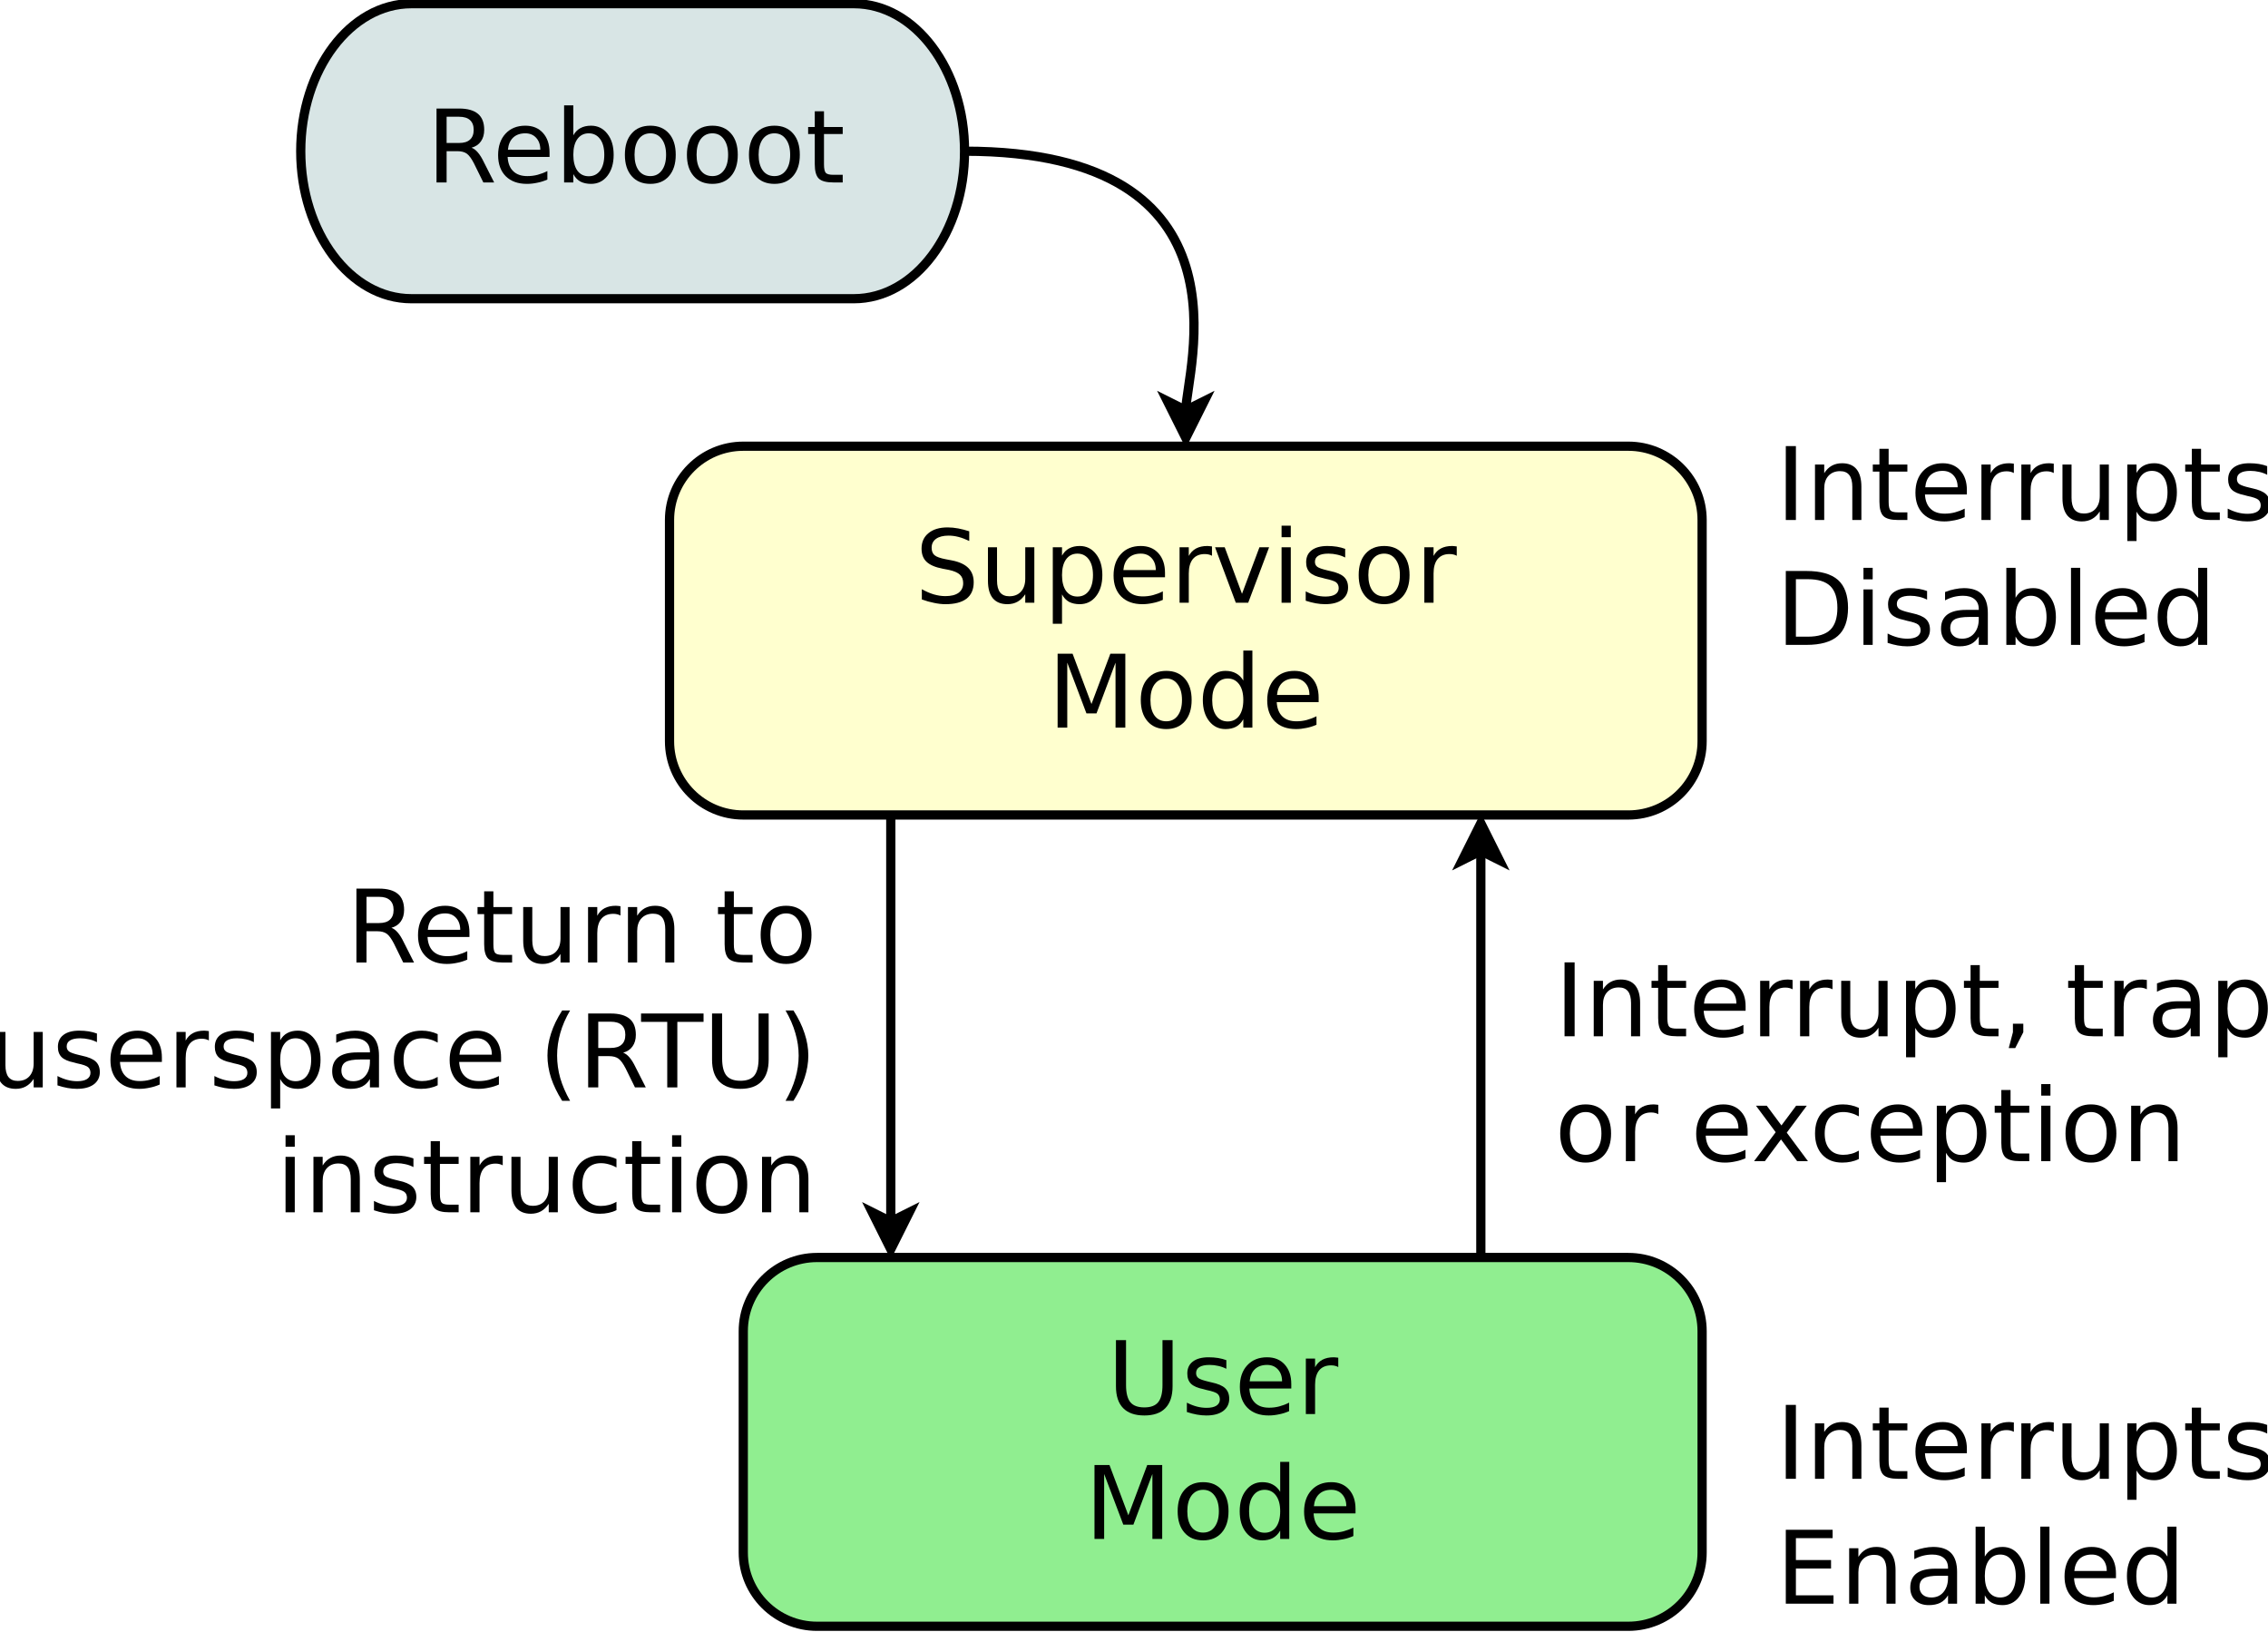
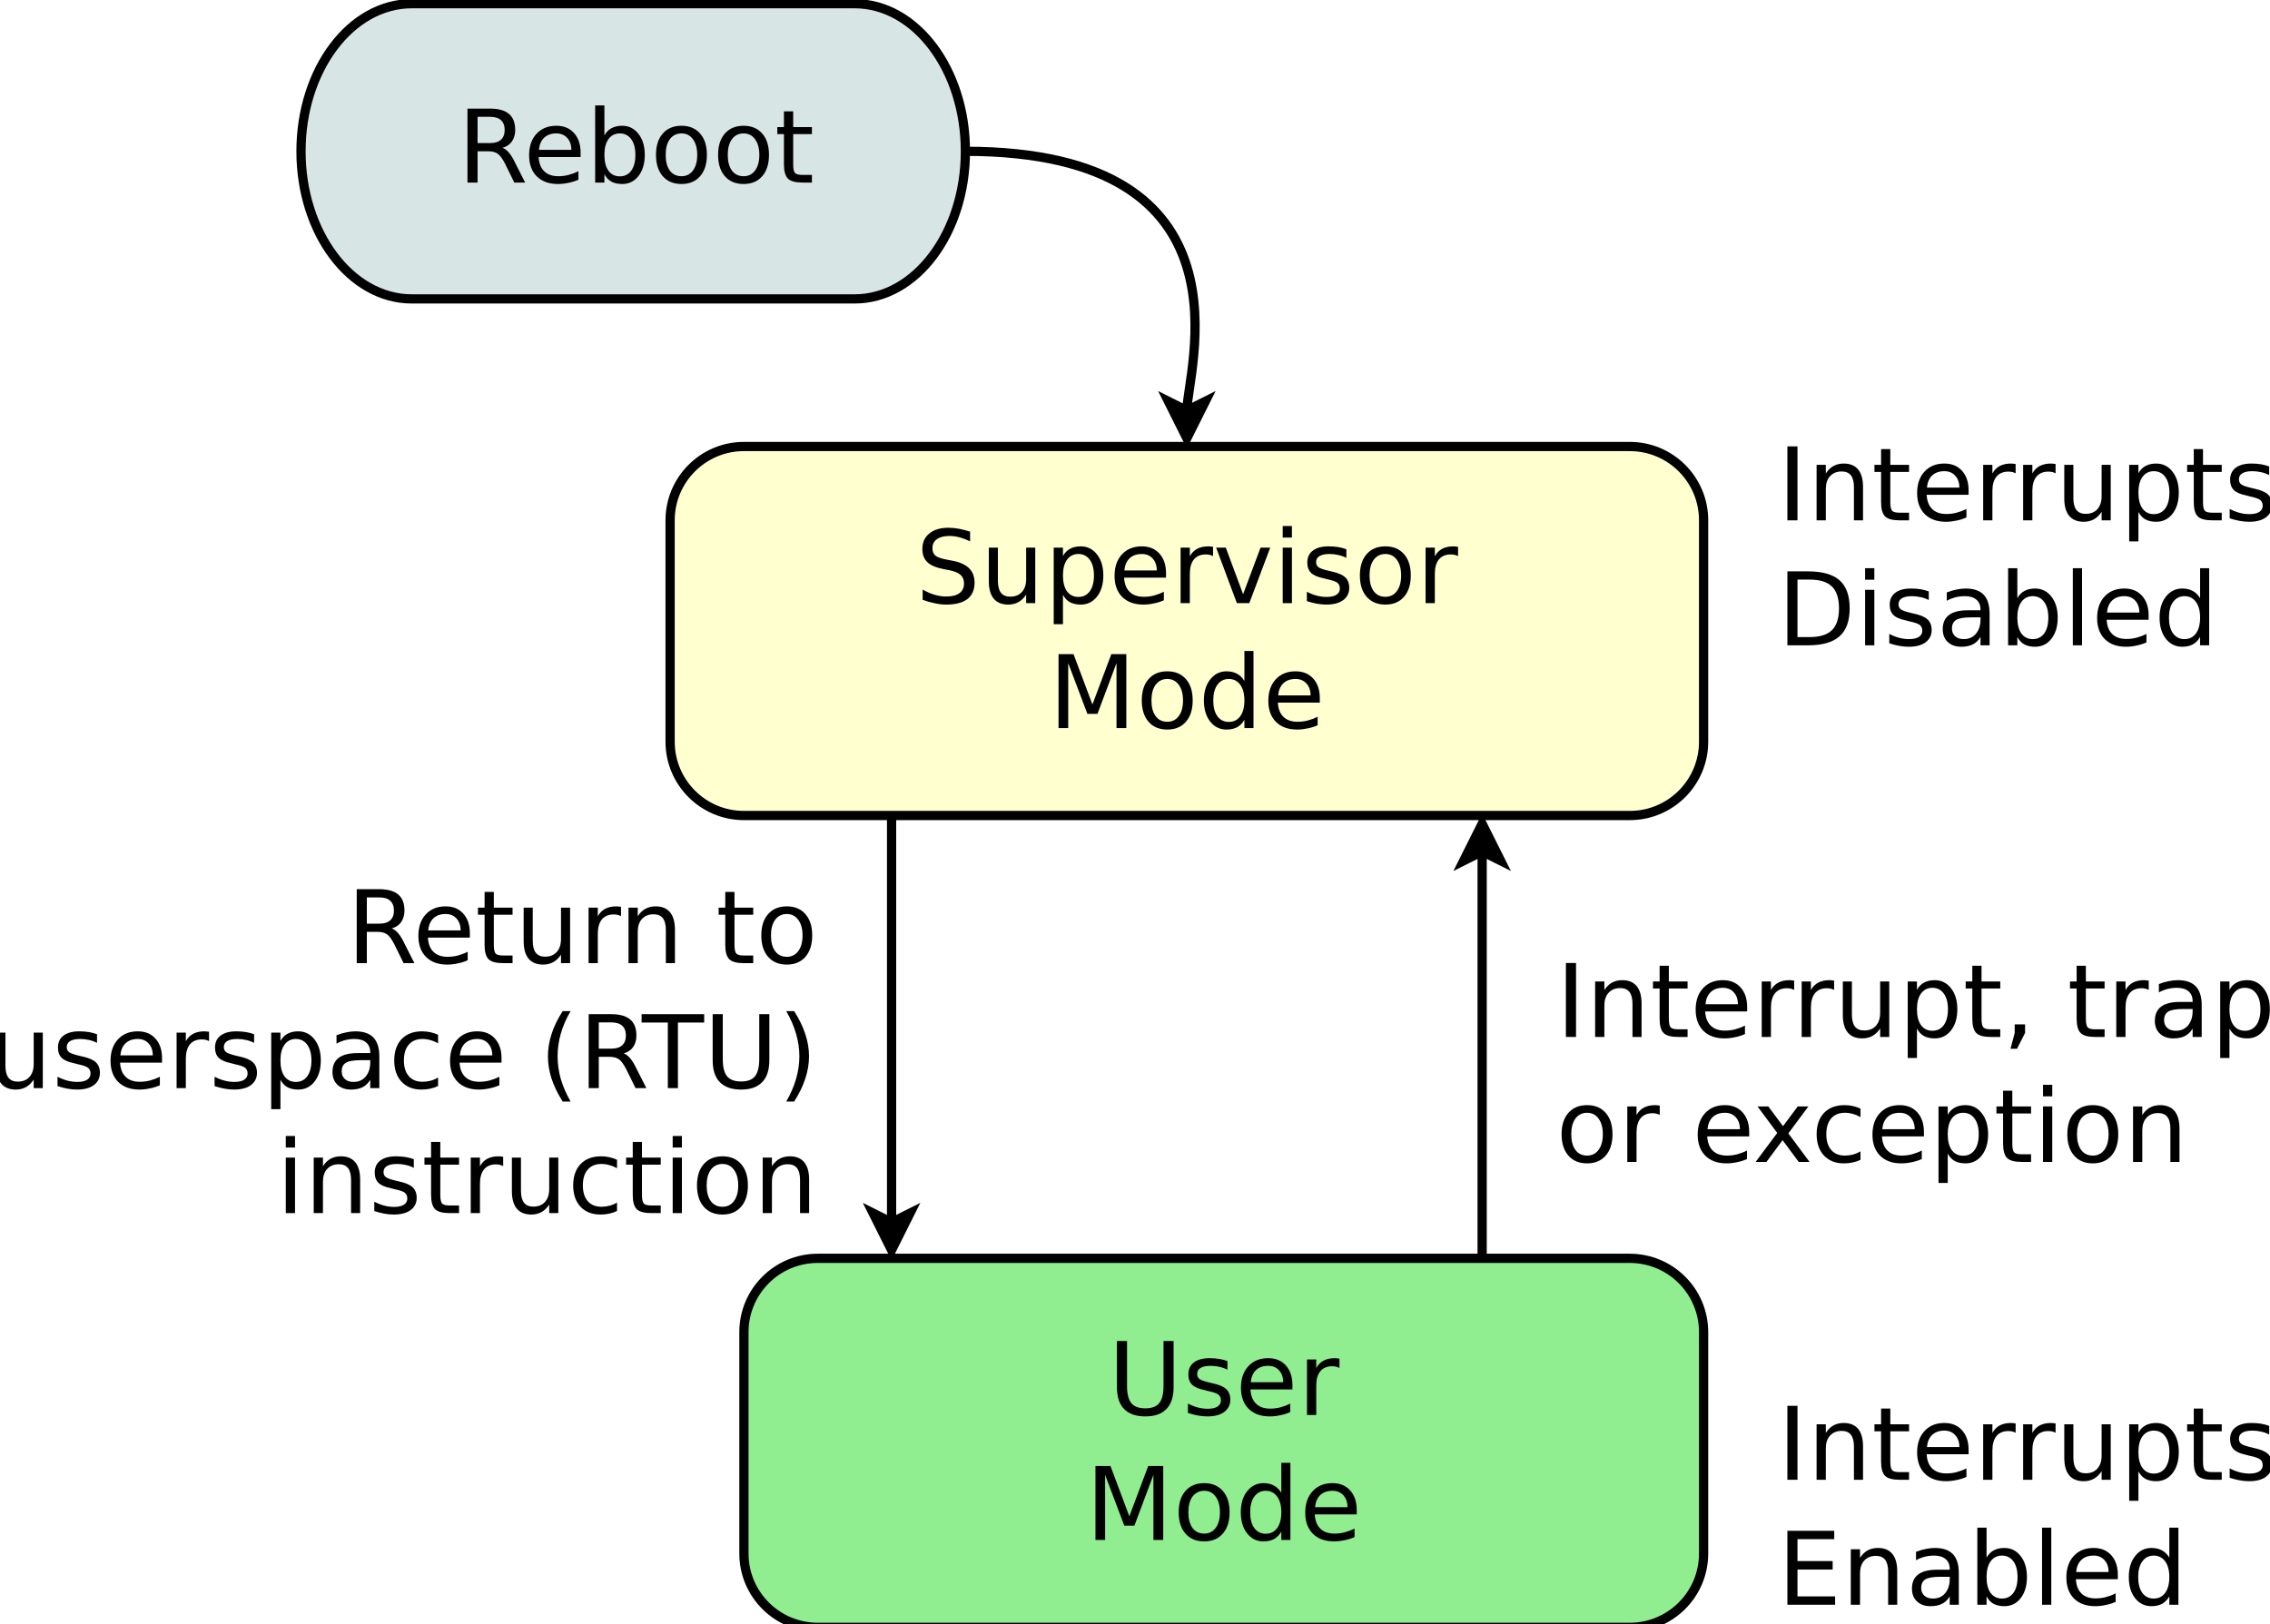
- <svg xmlns="http://www.w3.org/2000/svg" xmlns:xlink="http://www.w3.org/1999/xlink" width="246pt" height="177pt" viewBox="0 0 246 177" version="1.1">
+ <svg xmlns="http://www.w3.org/2000/svg" xmlns:xlink="http://www.w3.org/1999/xlink" width="246pt" height="176pt" viewBox="0 0 246 176" version="1.1">
  <defs>
    <g>
      <symbol overflow="visible" id="glyph0-0">
        <path style="stroke:none;" d="M 0.547 1.938 L 0.547 -7.75 L 6.047 -7.75 L 6.047 1.938 Z M 1.172 1.328 L 5.438 1.328 L 5.438 -7.141 L 1.172 -7.141 Z M 1.172 1.328 " />
      </symbol>
      <symbol overflow="visible" id="glyph0-1">
        <path style="stroke:none;" d="M 4.875 -3.766 C 5.113 -3.68 5.344 -3.508 5.562 -3.25 C 5.781 -3 6 -2.645 6.219 -2.188 L 7.328 0 L 6.156 0 L 5.141 -2.062 C 4.867 -2.594 4.609 -2.945 4.359 -3.125 C 4.109 -3.301 3.77 -3.391 3.344 -3.391 L 2.172 -3.391 L 2.172 0 L 1.078 0 L 1.078 -8.016 L 3.531 -8.016 C 4.445 -8.016 5.129 -7.82 5.578 -7.438 C 6.023 -7.062 6.25 -6.484 6.25 -5.703 C 6.25 -5.203 6.129 -4.785 5.891 -4.453 C 5.66 -4.117 5.32 -3.891 4.875 -3.766 Z M 2.172 -7.125 L 2.172 -4.281 L 3.531 -4.281 C 4.051 -4.281 4.441 -4.398 4.703 -4.641 C 4.973 -4.879 5.109 -5.234 5.109 -5.703 C 5.109 -6.172 4.973 -6.523 4.703 -6.766 C 4.441 -7.004 4.051 -7.125 3.531 -7.125 Z M 2.172 -7.125 " />
      </symbol>
      <symbol overflow="visible" id="glyph0-2">
        <path style="stroke:none;" d="M 6.188 -3.25 L 6.188 -2.766 L 1.641 -2.766 C 1.68 -2.086 1.883 -1.57 2.25 -1.219 C 2.613 -0.863 3.125 -0.688 3.781 -0.688 C 4.164 -0.688 4.535 -0.734 4.891 -0.828 C 5.242 -0.922 5.598 -1.055 5.953 -1.234 L 5.953 -0.312 C 5.598 -0.156 5.234 -0.039 4.859 0.031 C 4.484 0.113 4.109 0.156 3.734 0.156 C 2.766 0.156 2 -0.117 1.438 -0.672 C 0.883 -1.234 0.609 -1.992 0.609 -2.953 C 0.609 -3.93 0.875 -4.707 1.406 -5.281 C 1.938 -5.863 2.656 -6.156 3.562 -6.156 C 4.363 -6.156 5 -5.895 5.469 -5.375 C 5.945 -4.852 6.188 -4.145 6.188 -3.25 Z M 5.188 -3.547 C 5.188 -4.086 5.035 -4.52 4.734 -4.844 C 4.441 -5.164 4.051 -5.328 3.562 -5.328 C 3.008 -5.328 2.566 -5.172 2.234 -4.859 C 1.91 -4.547 1.723 -4.109 1.672 -3.547 Z M 5.188 -3.547 " />
      </symbol>
      <symbol overflow="visible" id="glyph0-3">
        <path style="stroke:none;" d="M 5.359 -3 C 5.359 -3.727 5.207 -4.297 4.906 -4.703 C 4.602 -5.117 4.191 -5.328 3.672 -5.328 C 3.148 -5.328 2.738 -5.117 2.438 -4.703 C 2.145 -4.297 2 -3.727 2 -3 C 2 -2.27 2.145 -1.695 2.438 -1.281 C 2.738 -0.875 3.148 -0.672 3.672 -0.672 C 4.191 -0.672 4.602 -0.875 4.906 -1.281 C 5.207 -1.695 5.359 -2.27 5.359 -3 Z M 2 -5.109 C 2.195 -5.461 2.453 -5.723 2.766 -5.891 C 3.086 -6.066 3.473 -6.156 3.922 -6.156 C 4.648 -6.156 5.238 -5.863 5.688 -5.281 C 6.145 -4.707 6.375 -3.945 6.375 -3 C 6.375 -2.051 6.145 -1.285 5.688 -0.703 C 5.238 -0.129 4.648 0.156 3.922 0.156 C 3.473 0.156 3.086 0.07 2.766 -0.094 C 2.453 -0.27 2.195 -0.539 2 -0.906 L 2 0 L 1 0 L 1 -8.359 L 2 -8.359 Z M 2 -5.109 " />
      </symbol>
      <symbol overflow="visible" id="glyph0-4">
        <path style="stroke:none;" d="M 3.375 -5.328 C 2.844 -5.328 2.422 -5.117 2.109 -4.703 C 1.805 -4.285 1.656 -3.719 1.656 -3 C 1.656 -2.281 1.805 -1.711 2.109 -1.297 C 2.41 -0.891 2.832 -0.688 3.375 -0.688 C 3.895 -0.688 4.305 -0.891 4.609 -1.297 C 4.922 -1.711 5.078 -2.281 5.078 -3 C 5.078 -3.719 4.922 -4.285 4.609 -4.703 C 4.305 -5.117 3.895 -5.328 3.375 -5.328 Z M 3.375 -6.156 C 4.227 -6.156 4.898 -5.875 5.391 -5.312 C 5.879 -4.758 6.125 -3.988 6.125 -3 C 6.125 -2.02 5.879 -1.25 5.391 -0.688 C 4.898 -0.125 4.227 0.156 3.375 0.156 C 2.508 0.156 1.832 -0.125 1.344 -0.688 C 0.852 -1.25 0.609 -2.02 0.609 -3 C 0.609 -3.988 0.852 -4.758 1.344 -5.312 C 1.832 -5.875 2.508 -6.156 3.375 -6.156 Z M 3.375 -6.156 " />
      </symbol>
      <symbol overflow="visible" id="glyph0-5">
        <path style="stroke:none;" d="M 2.016 -7.719 L 2.016 -6.016 L 4.047 -6.016 L 4.047 -5.25 L 2.016 -5.25 L 2.016 -1.984 C 2.016 -1.492 2.082 -1.176 2.219 -1.031 C 2.352 -0.895 2.625 -0.828 3.031 -0.828 L 4.047 -0.828 L 4.047 0 L 3.031 0 C 2.27 0 1.742 -0.141 1.453 -0.422 C 1.16 -0.711 1.016 -1.234 1.016 -1.984 L 1.016 -5.25 L 0.297 -5.25 L 0.297 -6.016 L 1.016 -6.016 L 1.016 -7.719 Z M 2.016 -7.719 " />
      </symbol>
      <symbol overflow="visible" id="glyph0-6">
        <path style="stroke:none;" d="M 5.891 -7.75 L 5.891 -6.703 C 5.473 -6.898 5.082 -7.047 4.719 -7.141 C 4.352 -7.234 4 -7.281 3.656 -7.281 C 3.07 -7.281 2.617 -7.164 2.297 -6.938 C 1.973 -6.707 1.812 -6.383 1.812 -5.969 C 1.812 -5.613 1.914 -5.344 2.125 -5.156 C 2.344 -4.977 2.75 -4.832 3.344 -4.719 L 4 -4.594 C 4.812 -4.438 5.41 -4.16 5.797 -3.766 C 6.18 -3.379 6.375 -2.863 6.375 -2.219 C 6.375 -1.438 6.113 -0.844 5.594 -0.438 C 5.07 -0.039 4.305 0.156 3.297 0.156 C 2.922 0.156 2.516 0.109 2.078 0.016 C 1.648 -0.066 1.207 -0.191 0.75 -0.359 L 0.75 -1.469 C 1.195 -1.219 1.629 -1.031 2.047 -0.906 C 2.473 -0.781 2.891 -0.719 3.297 -0.719 C 3.922 -0.719 4.398 -0.836 4.734 -1.078 C 5.066 -1.328 5.234 -1.676 5.234 -2.125 C 5.234 -2.52 5.113 -2.828 4.875 -3.047 C 4.633 -3.273 4.238 -3.445 3.688 -3.562 L 3.031 -3.688 C 2.219 -3.844 1.629 -4.094 1.266 -4.438 C 0.898 -4.781 0.719 -5.258 0.719 -5.875 C 0.719 -6.582 0.969 -7.141 1.469 -7.547 C 1.969 -7.961 2.66 -8.172 3.547 -8.172 C 3.922 -8.172 4.301 -8.133 4.688 -8.062 C 5.082 -7.988 5.484 -7.883 5.891 -7.75 Z M 5.891 -7.75 " />
      </symbol>
      <symbol overflow="visible" id="glyph0-7">
        <path style="stroke:none;" d="M 0.938 -2.375 L 0.938 -6.016 L 1.922 -6.016 L 1.922 -2.406 C 1.922 -1.844 2.031 -1.414 2.25 -1.125 C 2.477 -0.844 2.812 -0.703 3.25 -0.703 C 3.789 -0.703 4.211 -0.867 4.516 -1.203 C 4.828 -1.547 4.984 -2.016 4.984 -2.609 L 4.984 -6.016 L 5.969 -6.016 L 5.969 0 L 4.984 0 L 4.984 -0.922 C 4.742 -0.555 4.461 -0.285 4.141 -0.109 C 3.828 0.066 3.461 0.156 3.047 0.156 C 2.359 0.156 1.832 -0.055 1.469 -0.484 C 1.113 -0.922 0.938 -1.551 0.938 -2.375 Z M 3.422 -6.156 Z M 3.422 -6.156 " />
      </symbol>
      <symbol overflow="visible" id="glyph0-8">
        <path style="stroke:none;" d="M 2 -0.906 L 2 2.281 L 1 2.281 L 1 -6.016 L 2 -6.016 L 2 -5.109 C 2.195 -5.461 2.453 -5.723 2.766 -5.891 C 3.086 -6.066 3.473 -6.156 3.922 -6.156 C 4.648 -6.156 5.238 -5.863 5.688 -5.281 C 6.145 -4.707 6.375 -3.945 6.375 -3 C 6.375 -2.051 6.145 -1.285 5.688 -0.703 C 5.238 -0.129 4.648 0.156 3.922 0.156 C 3.473 0.156 3.086 0.07 2.766 -0.094 C 2.453 -0.27 2.195 -0.539 2 -0.906 Z M 5.359 -3 C 5.359 -3.727 5.207 -4.297 4.906 -4.703 C 4.602 -5.117 4.191 -5.328 3.672 -5.328 C 3.148 -5.328 2.738 -5.117 2.438 -4.703 C 2.145 -4.297 2 -3.727 2 -3 C 2 -2.27 2.145 -1.695 2.438 -1.281 C 2.738 -0.875 3.148 -0.672 3.672 -0.672 C 4.191 -0.672 4.602 -0.875 4.906 -1.281 C 5.207 -1.695 5.359 -2.27 5.359 -3 Z M 5.359 -3 " />
      </symbol>
      <symbol overflow="visible" id="glyph0-9">
        <path style="stroke:none;" d="M 4.516 -5.094 C 4.41 -5.156 4.289 -5.203 4.156 -5.234 C 4.031 -5.266 3.891 -5.281 3.734 -5.281 C 3.172 -5.281 2.738 -5.098 2.438 -4.734 C 2.145 -4.367 2 -3.848 2 -3.172 L 2 0 L 1 0 L 1 -6.016 L 2 -6.016 L 2 -5.078 C 2.195 -5.441 2.461 -5.711 2.797 -5.891 C 3.129 -6.066 3.535 -6.156 4.016 -6.156 C 4.086 -6.156 4.16 -6.148 4.234 -6.141 C 4.316 -6.141 4.41 -6.129 4.516 -6.109 Z M 4.516 -5.094 " />
      </symbol>
      <symbol overflow="visible" id="glyph0-10">
        <path style="stroke:none;" d="M 0.328 -6.016 L 1.375 -6.016 L 3.25 -0.969 L 5.141 -6.016 L 6.188 -6.016 L 3.922 0 L 2.578 0 Z M 0.328 -6.016 " />
      </symbol>
      <symbol overflow="visible" id="glyph0-11">
        <path style="stroke:none;" d="M 1.031 -6.016 L 2.031 -6.016 L 2.031 0 L 1.031 0 Z M 1.031 -8.359 L 2.031 -8.359 L 2.031 -7.109 L 1.031 -7.109 Z M 1.031 -8.359 " />
      </symbol>
      <symbol overflow="visible" id="glyph0-12">
        <path style="stroke:none;" d="M 4.875 -5.844 L 4.875 -4.906 C 4.594 -5.051 4.301 -5.156 4 -5.219 C 3.695 -5.289 3.383 -5.328 3.062 -5.328 C 2.57 -5.328 2.203 -5.25 1.953 -5.094 C 1.711 -4.945 1.594 -4.727 1.594 -4.438 C 1.594 -4.207 1.68 -4.023 1.859 -3.891 C 2.035 -3.766 2.391 -3.641 2.922 -3.516 L 3.25 -3.438 C 3.957 -3.289 4.457 -3.078 4.75 -2.797 C 5.039 -2.523 5.188 -2.145 5.188 -1.656 C 5.188 -1.102 4.969 -0.66 4.531 -0.328 C 4.094 -0.004 3.484 0.156 2.703 0.156 C 2.379 0.156 2.039 0.125 1.688 0.062 C 1.344 0 0.977 -0.094 0.594 -0.219 L 0.594 -1.234 C 0.957 -1.047 1.316 -0.906 1.672 -0.812 C 2.023 -0.719 2.379 -0.672 2.734 -0.672 C 3.191 -0.672 3.547 -0.75 3.797 -0.906 C 4.047 -1.07 4.172 -1.297 4.172 -1.578 C 4.172 -1.848 4.082 -2.055 3.906 -2.203 C 3.727 -2.348 3.332 -2.484 2.719 -2.609 L 2.375 -2.703 C 1.758 -2.828 1.316 -3.02 1.047 -3.281 C 0.773 -3.551 0.641 -3.922 0.641 -4.391 C 0.641 -4.953 0.836 -5.383 1.234 -5.688 C 1.641 -6 2.211 -6.156 2.953 -6.156 C 3.316 -6.156 3.66 -6.129 3.984 -6.078 C 4.305 -6.023 4.602 -5.945 4.875 -5.844 Z M 4.875 -5.844 " />
      </symbol>
      <symbol overflow="visible" id="glyph0-13">
        <path style="stroke:none;" d="M 1.078 -8.016 L 2.703 -8.016 L 4.75 -2.562 L 6.797 -8.016 L 8.422 -8.016 L 8.422 0 L 7.359 0 L 7.359 -7.047 L 5.297 -1.547 L 4.203 -1.547 L 2.125 -7.047 L 2.125 0 L 1.078 0 Z M 1.078 -8.016 " />
      </symbol>
      <symbol overflow="visible" id="glyph0-14">
        <path style="stroke:none;" d="M 5 -5.109 L 5 -8.359 L 5.984 -8.359 L 5.984 0 L 5 0 L 5 -0.906 C 4.789 -0.539 4.523 -0.27 4.203 -0.094 C 3.891 0.07 3.508 0.156 3.062 0.156 C 2.344 0.156 1.754 -0.129 1.297 -0.703 C 0.836 -1.285 0.609 -2.051 0.609 -3 C 0.609 -3.945 0.836 -4.707 1.297 -5.281 C 1.754 -5.863 2.344 -6.156 3.062 -6.156 C 3.508 -6.156 3.891 -6.066 4.203 -5.891 C 4.523 -5.723 4.789 -5.461 5 -5.109 Z M 1.625 -3 C 1.625 -2.27 1.773 -1.695 2.078 -1.281 C 2.379 -0.875 2.789 -0.672 3.312 -0.672 C 3.832 -0.672 4.242 -0.875 4.547 -1.281 C 4.848 -1.695 5 -2.27 5 -3 C 5 -3.727 4.848 -4.297 4.547 -4.703 C 4.242 -5.117 3.832 -5.328 3.312 -5.328 C 2.789 -5.328 2.379 -5.117 2.078 -4.703 C 1.773 -4.297 1.625 -3.727 1.625 -3 Z M 1.625 -3 " />
      </symbol>
      <symbol overflow="visible" id="glyph0-15">
        <path style="stroke:none;" d="M 0.953 -8.016 L 2.047 -8.016 L 2.047 -3.141 C 2.047 -2.285 2.203 -1.664 2.516 -1.281 C 2.828 -0.906 3.332 -0.719 4.031 -0.719 C 4.727 -0.719 5.227 -0.906 5.531 -1.281 C 5.844 -1.664 6 -2.285 6 -3.141 L 6 -8.016 L 7.094 -8.016 L 7.094 -3.016 C 7.094 -1.961 6.832 -1.172 6.312 -0.641 C 5.801 -0.109 5.039 0.156 4.031 0.156 C 3.02 0.156 2.254 -0.109 1.734 -0.641 C 1.211 -1.172 0.953 -1.961 0.953 -3.016 Z M 0.953 -8.016 " />
      </symbol>
      <symbol overflow="visible" id="glyph0-16">
        <path style="stroke:none;" d="M 1.078 -8.016 L 2.172 -8.016 L 2.172 0 L 1.078 0 Z M 1.078 -8.016 " />
      </symbol>
      <symbol overflow="visible" id="glyph0-17">
        <path style="stroke:none;" d="M 6.031 -3.625 L 6.031 0 L 5.047 0 L 5.047 -3.594 C 5.047 -4.164 4.938 -4.594 4.719 -4.875 C 4.5 -5.156 4.164 -5.297 3.719 -5.297 C 3.188 -5.297 2.766 -5.125 2.453 -4.781 C 2.148 -4.445 2 -3.988 2 -3.406 L 2 0 L 1 0 L 1 -6.016 L 2 -6.016 L 2 -5.078 C 2.227 -5.441 2.504 -5.711 2.828 -5.891 C 3.148 -6.066 3.52 -6.156 3.938 -6.156 C 4.625 -6.156 5.145 -5.941 5.5 -5.516 C 5.852 -5.086 6.031 -4.457 6.031 -3.625 Z M 6.031 -3.625 " />
      </symbol>
      <symbol overflow="visible" id="glyph0-18">
        <path style="stroke:none;" d="M 1.297 -1.359 L 2.422 -1.359 L 2.422 -0.438 L 1.547 1.281 L 0.844 1.281 L 1.297 -0.438 Z M 1.297 -1.359 " />
      </symbol>
      <symbol overflow="visible" id="glyph0-19">
        <path style="stroke:none;" d="" />
      </symbol>
      <symbol overflow="visible" id="glyph0-20">
        <path style="stroke:none;" d="M 3.766 -3.031 C 2.973 -3.031 2.422 -2.938 2.109 -2.75 C 1.805 -2.562 1.656 -2.25 1.656 -1.812 C 1.656 -1.469 1.77 -1.191 2 -0.984 C 2.227 -0.773 2.539 -0.672 2.938 -0.672 C 3.488 -0.672 3.926 -0.863 4.25 -1.25 C 4.582 -1.645 4.75 -2.16 4.75 -2.797 L 4.75 -3.031 Z M 5.734 -3.438 L 5.734 0 L 4.75 0 L 4.75 -0.906 C 4.531 -0.539 4.25 -0.27 3.906 -0.094 C 3.57 0.07 3.16 0.156 2.672 0.156 C 2.055 0.156 1.566 -0.016 1.203 -0.359 C 0.836 -0.703 0.656 -1.164 0.656 -1.75 C 0.656 -2.426 0.879 -2.938 1.328 -3.281 C 1.785 -3.625 2.469 -3.797 3.375 -3.797 L 4.75 -3.797 L 4.75 -3.891 C 4.75 -4.348 4.598 -4.703 4.297 -4.953 C 4.004 -5.203 3.586 -5.328 3.047 -5.328 C 2.703 -5.328 2.363 -5.285 2.031 -5.203 C 1.707 -5.117 1.395 -4.992 1.094 -4.828 L 1.094 -5.734 C 1.457 -5.879 1.812 -5.984 2.156 -6.047 C 2.5 -6.117 2.828 -6.156 3.141 -6.156 C 4.016 -6.156 4.664 -5.93 5.094 -5.484 C 5.52 -5.035 5.734 -4.352 5.734 -3.438 Z M 5.734 -3.438 " />
      </symbol>
      <symbol overflow="visible" id="glyph0-21">
        <path style="stroke:none;" d="M 6.031 -6.016 L 3.859 -3.094 L 6.156 0 L 4.984 0 L 3.234 -2.359 L 1.484 0 L 0.312 0 L 2.656 -3.141 L 0.516 -6.016 L 1.688 -6.016 L 3.281 -3.875 L 4.875 -6.016 Z M 6.031 -6.016 " />
      </symbol>
      <symbol overflow="visible" id="glyph0-22">
        <path style="stroke:none;" d="M 5.359 -5.781 L 5.359 -4.859 C 5.086 -5.016 4.812 -5.129 4.531 -5.203 C 4.25 -5.285 3.961 -5.328 3.672 -5.328 C 3.035 -5.328 2.539 -5.125 2.188 -4.719 C 1.832 -4.312 1.656 -3.738 1.656 -3 C 1.656 -2.27 1.832 -1.703 2.188 -1.297 C 2.539 -0.891 3.035 -0.688 3.672 -0.688 C 3.961 -0.688 4.25 -0.723 4.531 -0.797 C 4.812 -0.867 5.086 -0.984 5.359 -1.141 L 5.359 -0.234 C 5.086 -0.098 4.801 0 4.5 0.062 C 4.207 0.125 3.895 0.156 3.562 0.156 C 2.656 0.156 1.938 -0.125 1.406 -0.688 C 0.875 -1.258 0.609 -2.031 0.609 -3 C 0.609 -3.977 0.875 -4.75 1.406 -5.312 C 1.945 -5.875 2.688 -6.156 3.625 -6.156 C 3.938 -6.156 4.234 -6.125 4.516 -6.062 C 4.805 -6 5.086 -5.906 5.359 -5.781 Z M 5.359 -5.781 " />
      </symbol>
      <symbol overflow="visible" id="glyph0-23">
        <path style="stroke:none;" d="M 3.406 -8.344 C 2.926 -7.52 2.57 -6.703 2.344 -5.891 C 2.113 -5.086 2 -4.273 2 -3.453 C 2 -2.629 2.113 -1.812 2.344 -1 C 2.582 -0.188 2.938 0.629 3.406 1.453 L 2.547 1.453 C 2.016 0.609 1.613 -0.219 1.344 -1.031 C 1.082 -1.844 0.953 -2.648 0.953 -3.453 C 0.953 -4.254 1.082 -5.055 1.344 -5.859 C 1.602 -6.672 2.004 -7.5 2.547 -8.344 Z M 3.406 -8.344 " />
      </symbol>
      <symbol overflow="visible" id="glyph0-24">
        <path style="stroke:none;" d="M -0.031 -8.016 L 6.75 -8.016 L 6.75 -7.109 L 3.906 -7.109 L 3.906 0 L 2.812 0 L 2.812 -7.109 L -0.031 -7.109 Z M -0.031 -8.016 " />
      </symbol>
      <symbol overflow="visible" id="glyph0-25">
        <path style="stroke:none;" d="M 0.875 -8.344 L 1.734 -8.344 C 2.273 -7.5 2.676 -6.672 2.938 -5.859 C 3.207 -5.055 3.344 -4.254 3.344 -3.453 C 3.344 -2.648 3.207 -1.844 2.938 -1.031 C 2.676 -0.219 2.273 0.609 1.734 1.453 L 0.875 1.453 C 1.352 0.629 1.707 -0.188 1.938 -1 C 2.176 -1.812 2.297 -2.629 2.297 -3.453 C 2.297 -4.273 2.176 -5.086 1.938 -5.891 C 1.707 -6.703 1.352 -7.52 0.875 -8.344 Z M 0.875 -8.344 " />
      </symbol>
      <symbol overflow="visible" id="glyph0-26">
        <path style="stroke:none;" d="M 1.078 -8.016 L 6.156 -8.016 L 6.156 -7.109 L 2.172 -7.109 L 2.172 -4.734 L 5.984 -4.734 L 5.984 -3.812 L 2.172 -3.812 L 2.172 -0.906 L 6.25 -0.906 L 6.25 0 L 1.078 0 Z M 1.078 -8.016 " />
      </symbol>
      <symbol overflow="visible" id="glyph0-27">
        <path style="stroke:none;" d="M 1.031 -8.359 L 2.031 -8.359 L 2.031 0 L 1.031 0 Z M 1.031 -8.359 " />
      </symbol>
      <symbol overflow="visible" id="glyph0-28">
        <path style="stroke:none;" d="M 2.172 -7.125 L 2.172 -0.891 L 3.469 -0.891 C 4.582 -0.891 5.395 -1.141 5.906 -1.641 C 6.414 -2.141 6.672 -2.93 6.672 -4.016 C 6.672 -5.086 6.414 -5.875 5.906 -6.375 C 5.395 -6.875 4.582 -7.125 3.469 -7.125 Z M 1.078 -8.016 L 3.312 -8.016 C 4.863 -8.016 6.004 -7.691 6.734 -7.047 C 7.461 -6.398 7.828 -5.391 7.828 -4.016 C 7.828 -2.629 7.457 -1.613 6.719 -0.969 C 5.988 -0.32 4.852 0 3.312 0 L 1.078 0 Z M 1.078 -8.016 " />
      </symbol>
    </g>
  </defs>
-   <g id="surface326355">
-     <rect x="0" y="0" width="246" height="177" style="fill:rgb(100%,100%,100%);fill-opacity:1;stroke:none;" />
+   <g id="surface1123">
+     <rect x="0" y="0" width="246" height="176" style="fill:rgb(100%,100%,100%);fill-opacity:1;stroke:none;" />
    <path style="fill-rule:evenodd;fill:rgb(84.706%,89.804%,89.804%);fill-opacity:1;stroke-width:0.125;stroke-linecap:butt;stroke-linejoin:miter;stroke:rgb(0%,0%,0%);stroke-opacity:1;stroke-miterlimit:10;" d="M 5.5 3 L 11.5 3 C 12.328 3 13 3.895 13 5 C 13 6.105 12.328 7 11.5 7 L 5.5 7 C 4.672 7 4 6.105 4 5 C 4 3.895 4.672 3 5.5 3 " transform="matrix(8,0,0,8,0.62,-23.6)" />
    <g style="fill:rgb(0%,0%,0%);fill-opacity:1;">
-       <use xlink:href="#glyph0-1" x="46.27" y="19.789" />
-       <use xlink:href="#glyph0-2" x="53.419" y="19.789" />
-       <use xlink:href="#glyph0-3" x="60.186" y="19.789" />
-       <use xlink:href="#glyph0-4" x="67.169" y="19.789" />
-       <use xlink:href="#glyph0-4" x="73.898" y="19.789" />
-       <use xlink:href="#glyph0-4" x="80.628" y="19.789" />
-       <use xlink:href="#glyph0-5" x="87.358" y="19.789" />
+       <use xlink:href="#glyph0-1" x="49.582" y="19.789" />
+       <use xlink:href="#glyph0-2" x="56.731" y="19.789" />
+       <use xlink:href="#glyph0-3" x="63.499" y="19.789" />
+       <use xlink:href="#glyph0-4" x="70.481" y="19.789" />
+       <use xlink:href="#glyph0-4" x="77.211" y="19.789" />
+       <use xlink:href="#glyph0-5" x="83.941" y="19.789" />
    </g>
    <path style="fill-rule:evenodd;fill:rgb(100%,100%,81.176%);fill-opacity:1;stroke-width:0.125;stroke-linecap:butt;stroke-linejoin:round;stroke:rgb(0%,0%,0%);stroke-opacity:1;stroke-miterlimit:10;" d="M 10 9 L 22 9 C 22.552 9 23 9.448 23 10 L 23 13 C 23 13.552 22.552 14 22 14 L 10 14 C 9.448 14 9 13.552 9 13 L 9 10 C 9 9.448 9.448 9 10 9 " transform="matrix(8,0,0,8,0.62,-23.6)" />
    <g style="fill:rgb(0%,0%,0%);fill-opacity:1;">
      <use xlink:href="#glyph0-6" x="99.238" y="65.379" />
      <use xlink:href="#glyph0-7" x="106.221" y="65.379" />
      <use xlink:href="#glyph0-8" x="113.192" y="65.379" />
      <use xlink:href="#glyph0-2" x="120.175" y="65.379" />
      <use xlink:href="#glyph0-9" x="126.942" y="65.379" />
      <use xlink:href="#glyph0-10" x="131.465" y="65.379" />
      <use xlink:href="#glyph0-11" x="137.975" y="65.379" />
      <use xlink:href="#glyph0-12" x="141.031" y="65.379" />
      <use xlink:href="#glyph0-4" x="146.762" y="65.379" />
      <use xlink:href="#glyph0-9" x="153.492" y="65.379" />
    </g>
    <g style="fill:rgb(0%,0%,0%);fill-opacity:1;">
      <use xlink:href="#glyph0-13" x="113.637" y="78.926" />
      <use xlink:href="#glyph0-4" x="123.127" y="78.926" />
      <use xlink:href="#glyph0-14" x="129.857" y="78.926" />
      <use xlink:href="#glyph0-2" x="136.84" y="78.926" />
    </g>
    <path style="fill-rule:evenodd;fill:rgb(56.471%,93.333%,56.471%);fill-opacity:1;stroke-width:0.125;stroke-linecap:butt;stroke-linejoin:round;stroke:rgb(0%,0%,0%);stroke-opacity:1;stroke-miterlimit:10;" d="M 11 20 L 22 20 C 22.552 20 23 20.448 23 21 L 23 24 C 23 24.552 22.552 25 22 25 L 11 25 C 10.448 25 10 24.552 10 24 L 10 21 C 10 20.448 10.448 20 11 20 " transform="matrix(8,0,0,8,0.62,-23.6)" />
    <g style="fill:rgb(0%,0%,0%);fill-opacity:1;">
      <use xlink:href="#glyph0-15" x="120.09" y="153.379" />
      <use xlink:href="#glyph0-12" x="128.141" y="153.379" />
      <use xlink:href="#glyph0-2" x="133.872" y="153.379" />
      <use xlink:href="#glyph0-9" x="140.64" y="153.379" />
    </g>
    <g style="fill:rgb(0%,0%,0%);fill-opacity:1;">
      <use xlink:href="#glyph0-13" x="117.637" y="166.926" />
      <use xlink:href="#glyph0-4" x="127.127" y="166.926" />
      <use xlink:href="#glyph0-14" x="133.857" y="166.926" />
      <use xlink:href="#glyph0-2" x="140.84" y="166.926" />
    </g>
    <path style="fill:none;stroke-width:0.125;stroke-linecap:butt;stroke-linejoin:round;stroke:rgb(0%,0%,0%);stroke-opacity:1;stroke-miterlimit:10;" d="M 20 20 L 20 14.487 " transform="matrix(8,0,0,8,0.62,-23.6)" />
    <path style="fill-rule:evenodd;fill:rgb(0%,0%,0%);fill-opacity:1;stroke-width:0.125;stroke-linecap:butt;stroke-linejoin:miter;stroke:rgb(0%,0%,0%);stroke-opacity:1;stroke-miterlimit:10;" d="M 20 14.112 L 20.25 14.612 L 20 14.487 L 19.75 14.612 Z M 20 14.112 " transform="matrix(8,0,0,8,0.62,-23.6)" />
    <g style="fill:rgb(0%,0%,0%);fill-opacity:1;">
      <use xlink:href="#glyph0-16" x="168.621" y="112.403" />
      <use xlink:href="#glyph0-17" x="171.865" y="112.403" />
      <use xlink:href="#glyph0-5" x="178.837" y="112.403" />
      <use xlink:href="#glyph0-2" x="183.15" y="112.403" />
      <use xlink:href="#glyph0-9" x="189.917" y="112.403" />
      <use xlink:href="#glyph0-9" x="194.247" y="112.403" />
      <use xlink:href="#glyph0-7" x="198.769" y="112.403" />
      <use xlink:href="#glyph0-8" x="205.741" y="112.403" />
      <use xlink:href="#glyph0-5" x="212.723" y="112.403" />
      <use xlink:href="#glyph0-18" x="217.036" y="112.403" />
      <use xlink:href="#glyph0-19" x="220.533" y="112.403" />
      <use xlink:href="#glyph0-5" x="224.029" y="112.403" />
      <use xlink:href="#glyph0-9" x="228.342" y="112.403" />
      <use xlink:href="#glyph0-20" x="232.865" y="112.403" />
      <use xlink:href="#glyph0-8" x="239.605" y="112.403" />
    </g>
    <g style="fill:rgb(0%,0%,0%);fill-opacity:1;">
      <use xlink:href="#glyph0-4" x="168.621" y="125.95" />
      <use xlink:href="#glyph0-9" x="175.351" y="125.95" />
      <use xlink:href="#glyph0-19" x="179.873" y="125.95" />
      <use xlink:href="#glyph0-2" x="183.37" y="125.95" />
      <use xlink:href="#glyph0-21" x="189.944" y="125.95" />
      <use xlink:href="#glyph0-22" x="196.261" y="125.95" />
      <use xlink:href="#glyph0-2" x="202.309" y="125.95" />
      <use xlink:href="#glyph0-8" x="209.076" y="125.95" />
      <use xlink:href="#glyph0-5" x="216.059" y="125.95" />
      <use xlink:href="#glyph0-11" x="220.372" y="125.95" />
      <use xlink:href="#glyph0-4" x="223.428" y="125.95" />
      <use xlink:href="#glyph0-17" x="230.158" y="125.95" />
    </g>
    <path style="fill:none;stroke-width:0.125;stroke-linecap:butt;stroke-linejoin:miter;stroke:rgb(0%,0%,0%);stroke-opacity:1;stroke-miterlimit:10;" d="M 12 14 L 12 19.513 " transform="matrix(8,0,0,8,0.62,-23.6)" />
    <path style="fill-rule:evenodd;fill:rgb(0%,0%,0%);fill-opacity:1;stroke-width:0.125;stroke-linecap:butt;stroke-linejoin:miter;stroke:rgb(0%,0%,0%);stroke-opacity:1;stroke-miterlimit:10;" d="M 12 19.888 L 11.75 19.388 L 12 19.513 L 12.25 19.388 Z M 12 19.888 " transform="matrix(8,0,0,8,0.62,-23.6)" />
    <g style="fill:rgb(0%,0%,0%);fill-opacity:1;">
      <use xlink:href="#glyph0-1" x="37.582" y="104.403" />
      <use xlink:href="#glyph0-2" x="44.731" y="104.403" />
      <use xlink:href="#glyph0-5" x="51.499" y="104.403" />
      <use xlink:href="#glyph0-7" x="55.812" y="104.403" />
      <use xlink:href="#glyph0-9" x="62.783" y="104.403" />
      <use xlink:href="#glyph0-17" x="67.112" y="104.403" />
      <use xlink:href="#glyph0-19" x="74.084" y="104.403" />
      <use xlink:href="#glyph0-5" x="77.581" y="104.403" />
      <use xlink:href="#glyph0-4" x="81.894" y="104.403" />
    </g>
    <g style="fill:rgb(0%,0%,0%);fill-opacity:1;">
      <use xlink:href="#glyph0-7" x="-1.332" y="117.95" />
      <use xlink:href="#glyph0-12" x="5.64" y="117.95" />
      <use xlink:href="#glyph0-2" x="11.371" y="117.95" />
      <use xlink:href="#glyph0-9" x="18.138" y="117.95" />
      <use xlink:href="#glyph0-12" x="22.661" y="117.95" />
      <use xlink:href="#glyph0-8" x="28.391" y="117.95" />
      <use xlink:href="#glyph0-20" x="35.374" y="117.95" />
      <use xlink:href="#glyph0-22" x="42.115" y="117.95" />
      <use xlink:href="#glyph0-2" x="48.162" y="117.95" />
      <use xlink:href="#glyph0-19" x="54.93" y="117.95" />
      <use xlink:href="#glyph0-23" x="58.427" y="117.95" />
      <use xlink:href="#glyph0-1" x="62.718" y="117.95" />
      <use xlink:href="#glyph0-24" x="69.561" y="117.95" />
      <use xlink:href="#glyph0-15" x="76.28" y="117.95" />
      <use xlink:href="#glyph0-25" x="84.331" y="117.95" />
    </g>
    <g style="fill:rgb(0%,0%,0%);fill-opacity:1;">
      <use xlink:href="#glyph0-11" x="29.941" y="131.497" />
      <use xlink:href="#glyph0-17" x="32.998" y="131.497" />
      <use xlink:href="#glyph0-12" x="39.969" y="131.497" />
      <use xlink:href="#glyph0-5" x="45.7" y="131.497" />
      <use xlink:href="#glyph0-9" x="50.013" y="131.497" />
      <use xlink:href="#glyph0-7" x="54.535" y="131.497" />
      <use xlink:href="#glyph0-22" x="61.507" y="131.497" />
      <use xlink:href="#glyph0-5" x="67.555" y="131.497" />
      <use xlink:href="#glyph0-11" x="71.868" y="131.497" />
      <use xlink:href="#glyph0-4" x="74.924" y="131.497" />
      <use xlink:href="#glyph0-17" x="81.654" y="131.497" />
    </g>
    <path style="fill:none;stroke-width:0.125;stroke-linecap:butt;stroke-linejoin:miter;stroke:rgb(0%,0%,0%);stroke-opacity:1;stroke-miterlimit:10;" d="M 13 5 C 17 5 16 8 16 8.513 " transform="matrix(8,0,0,8,0.62,-23.6)" />
    <path style="fill-rule:evenodd;fill:rgb(0%,0%,0%);fill-opacity:1;stroke-width:0.125;stroke-linecap:butt;stroke-linejoin:miter;stroke:rgb(0%,0%,0%);stroke-opacity:1;stroke-miterlimit:10;" d="M 16 8.888 L 15.75 8.388 L 16 8.513 L 16.25 8.388 Z M 16 8.888 " transform="matrix(8,0,0,8,0.62,-23.6)" />
    <g style="fill:rgb(0%,0%,0%);fill-opacity:1;">
      <use xlink:href="#glyph0-16" x="192.621" y="160.403" />
      <use xlink:href="#glyph0-17" x="195.865" y="160.403" />
      <use xlink:href="#glyph0-5" x="202.837" y="160.403" />
      <use xlink:href="#glyph0-2" x="207.15" y="160.403" />
      <use xlink:href="#glyph0-9" x="213.917" y="160.403" />
      <use xlink:href="#glyph0-9" x="218.247" y="160.403" />
      <use xlink:href="#glyph0-7" x="222.769" y="160.403" />
      <use xlink:href="#glyph0-8" x="229.741" y="160.403" />
      <use xlink:href="#glyph0-5" x="236.723" y="160.403" />
      <use xlink:href="#glyph0-12" x="241.036" y="160.403" />
    </g>
    <g style="fill:rgb(0%,0%,0%);fill-opacity:1;">
      <use xlink:href="#glyph0-26" x="192.621" y="173.95" />
      <use xlink:href="#glyph0-17" x="199.571" y="173.95" />
      <use xlink:href="#glyph0-20" x="206.543" y="173.95" />
      <use xlink:href="#glyph0-3" x="213.284" y="173.95" />
      <use xlink:href="#glyph0-27" x="220.266" y="173.95" />
      <use xlink:href="#glyph0-2" x="223.322" y="173.95" />
      <use xlink:href="#glyph0-14" x="230.09" y="173.95" />
    </g>
    <g style="fill:rgb(0%,0%,0%);fill-opacity:1;">
      <use xlink:href="#glyph0-16" x="192.621" y="56.403" />
      <use xlink:href="#glyph0-17" x="195.865" y="56.403" />
      <use xlink:href="#glyph0-5" x="202.837" y="56.403" />
      <use xlink:href="#glyph0-2" x="207.15" y="56.403" />
      <use xlink:href="#glyph0-9" x="213.917" y="56.403" />
      <use xlink:href="#glyph0-9" x="218.247" y="56.403" />
      <use xlink:href="#glyph0-7" x="222.769" y="56.403" />
      <use xlink:href="#glyph0-8" x="229.741" y="56.403" />
      <use xlink:href="#glyph0-5" x="236.723" y="56.403" />
      <use xlink:href="#glyph0-12" x="241.036" y="56.403" />
    </g>
    <g style="fill:rgb(0%,0%,0%);fill-opacity:1;">
      <use xlink:href="#glyph0-28" x="192.621" y="69.95" />
      <use xlink:href="#glyph0-11" x="201.091" y="69.95" />
      <use xlink:href="#glyph0-12" x="204.147" y="69.95" />
      <use xlink:href="#glyph0-20" x="209.878" y="69.95" />
      <use xlink:href="#glyph0-3" x="216.619" y="69.95" />
      <use xlink:href="#glyph0-27" x="223.601" y="69.95" />
      <use xlink:href="#glyph0-2" x="226.657" y="69.95" />
      <use xlink:href="#glyph0-14" x="233.425" y="69.95" />
    </g>
  </g>
</svg>
